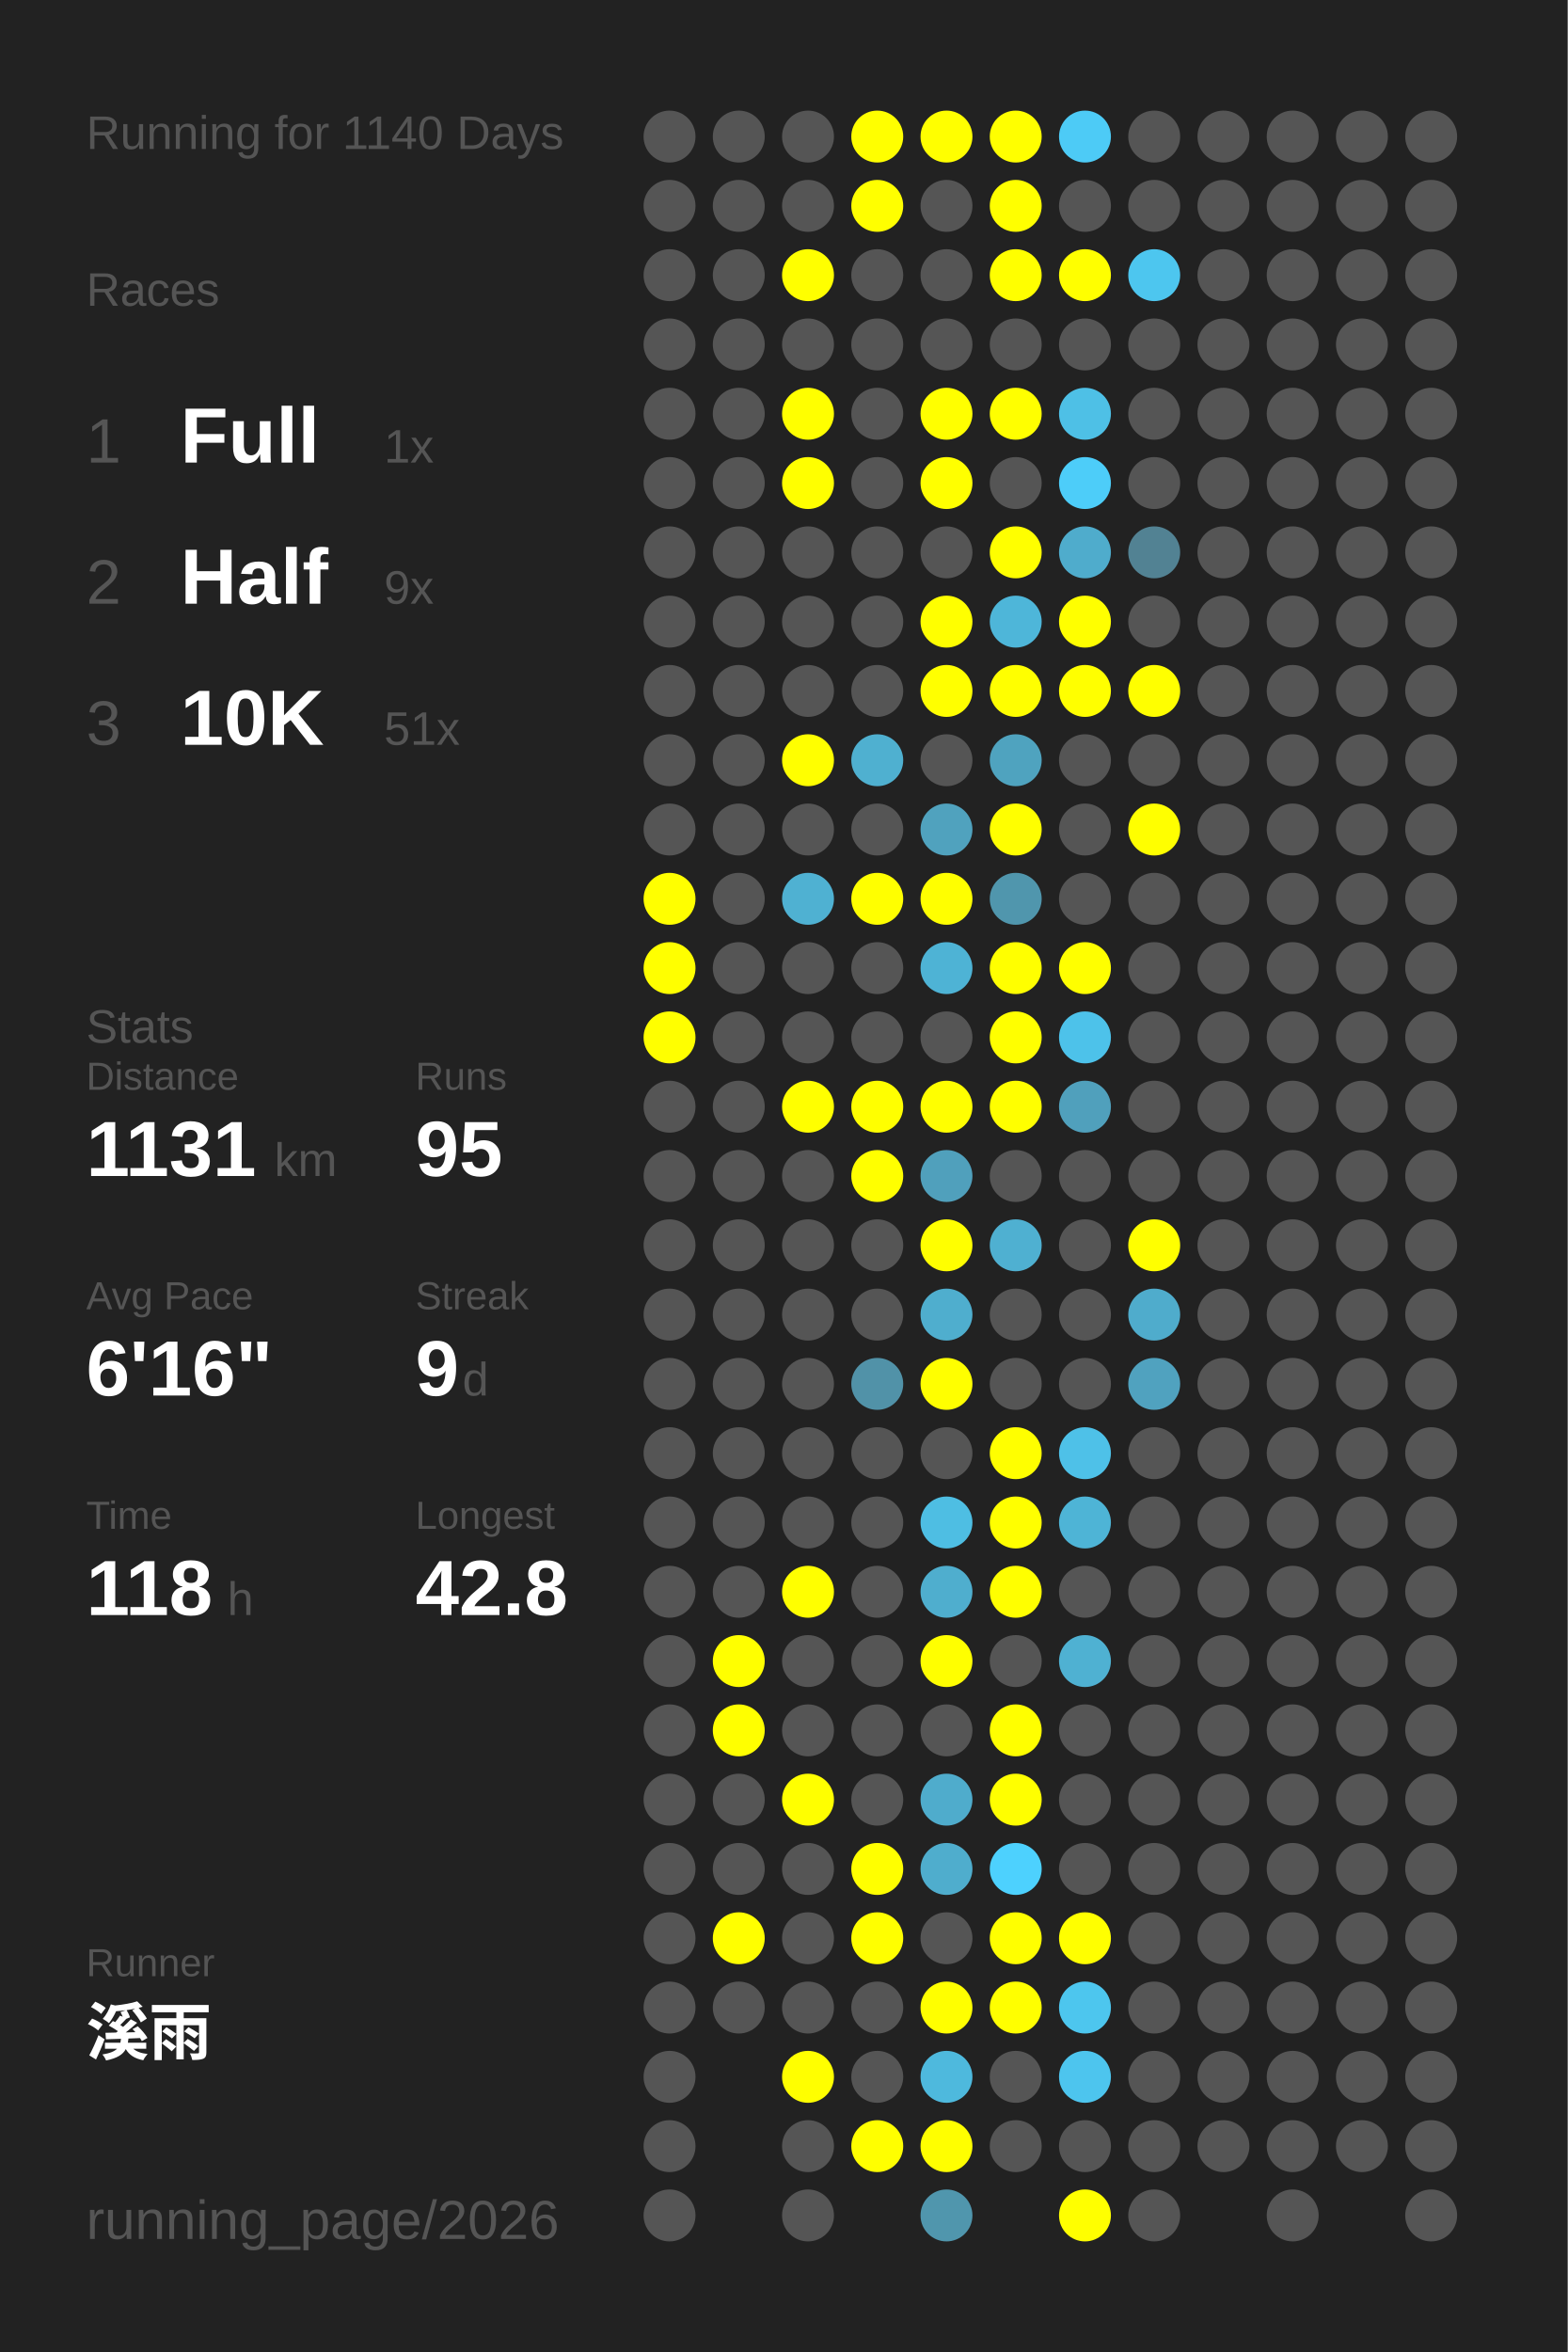
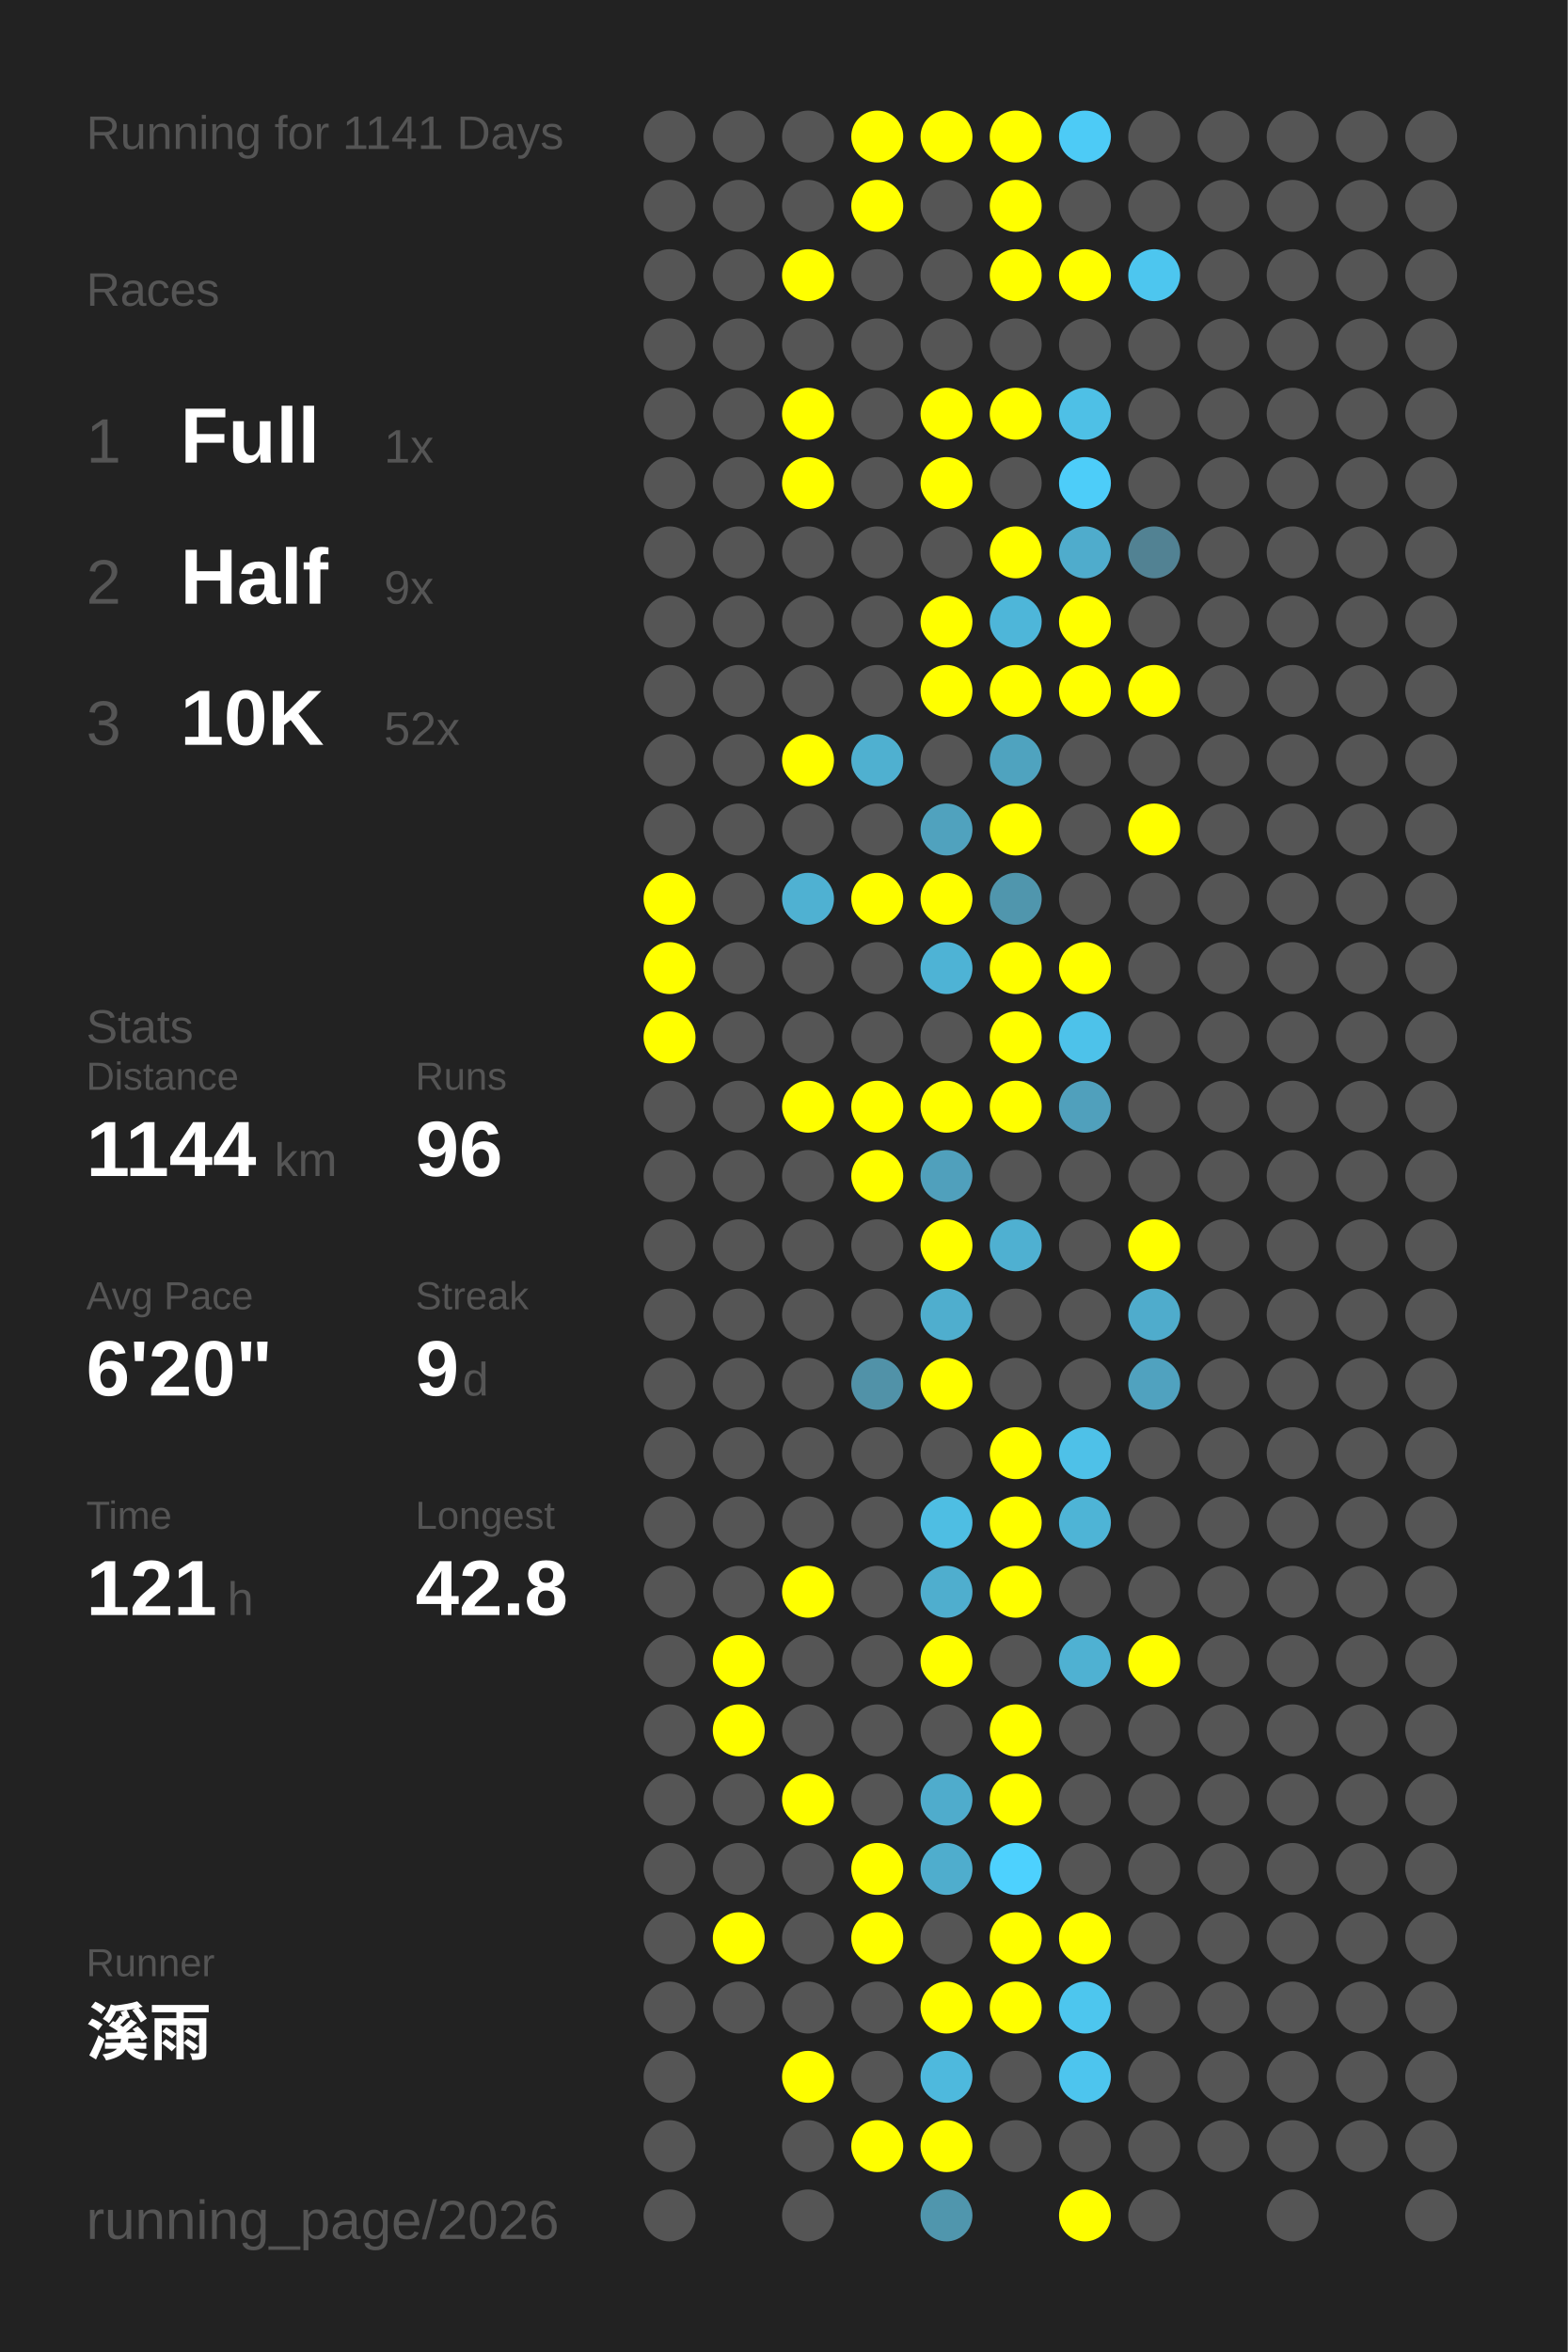
<svg xmlns="http://www.w3.org/2000/svg" baseProfile="full" height="300mm" version="1.1" viewBox="0,0,200,300" width="200mm">
  <defs />
  <rect fill="#222222" height="300" width="200" x="0" y="0" />
-   <text fill="#555555" style="font-size:6px; font-family:Arial;" x="11" y="19">Running for 1140 Days</text>
+   <text fill="#555555" style="font-size:6px; font-family:Arial;" x="11" y="19">Running for 1141 Days</text>
  <text fill="#555555" style="font-size:6px; font-family:Arial;" x="11" y="39">Races</text>
  <text fill="#555555" style="font-size:8px; font-family:Arial;" x="11" y="59">1</text>
  <text fill="#FFFFFF" style="font-size:10px; font-family:Arial; font-weight:bold;" x="23" y="59">Full</text>
  <text fill="#555555" style="font-size:6px; font-family:Arial;" x="49" y="59">1x</text>
  <text fill="#555555" style="font-size:8px; font-family:Arial;" x="11" y="77">2</text>
  <text fill="#FFFFFF" style="font-size:10px; font-family:Arial; font-weight:bold;" x="23" y="77">Half</text>
  <text fill="#555555" style="font-size:6px; font-family:Arial;" x="49" y="77">9x</text>
  <text fill="#555555" style="font-size:8px; font-family:Arial;" x="11" y="95">3</text>
  <text fill="#FFFFFF" style="font-size:10px; font-family:Arial; font-weight:bold;" x="23" y="95">10K</text>
-   <text fill="#555555" style="font-size:6px; font-family:Arial;" x="49" y="95">51x</text>
+   <text fill="#555555" style="font-size:6px; font-family:Arial;" x="49" y="95">52x</text>
  <text fill="#555555" style="font-size:6px; font-family:Arial;" x="11" y="133">Stats</text>
  <text fill="#555555" style="font-size:5px; font-family:Arial;" x="11" y="139">Distance</text>
-   <text fill="#FFFFFF" style="font-size:10px; font-family:Arial; font-weight:bold;" x="11" y="150">1131</text>
+   <text fill="#FFFFFF" style="font-size:10px; font-family:Arial; font-weight:bold;" x="11" y="150">1144</text>
  <text fill="#555555" style="font-size:6px; font-family:Arial;" x="35" y="150">km</text>
  <text fill="#555555" style="font-size:5px; font-family:Arial;" x="53" y="139">Runs</text>
-   <text fill="#FFFFFF" style="font-size:10px; font-family:Arial; font-weight:bold;" x="53" y="150">95</text>
+   <text fill="#FFFFFF" style="font-size:10px; font-family:Arial; font-weight:bold;" x="53" y="150">96</text>
  <text fill="#555555" style="font-size:5px; font-family:Arial;" x="11" y="167">Avg Pace</text>
-   <text fill="#FFFFFF" style="font-size:10px; font-family:Arial; font-weight:bold;" x="11" y="178">6'16"</text>
+   <text fill="#FFFFFF" style="font-size:10px; font-family:Arial; font-weight:bold;" x="11" y="178">6'20"</text>
  <text fill="#555555" style="font-size:5px; font-family:Arial;" x="53" y="167">Streak</text>
  <text fill="#FFFFFF" style="font-size:10px; font-family:Arial; font-weight:bold;" x="53" y="178">9</text>
  <text fill="#555555" style="font-size:6px; font-family:Arial;" x="59" y="178">d</text>
  <text fill="#555555" style="font-size:5px; font-family:Arial;" x="11" y="195">Time</text>
-   <text fill="#FFFFFF" style="font-size:10px; font-family:Arial; font-weight:bold;" x="11" y="206">118</text>
+   <text fill="#FFFFFF" style="font-size:10px; font-family:Arial; font-weight:bold;" x="11" y="206">121</text>
  <text fill="#555555" style="font-size:6px; font-family:Arial;" x="29" y="206">h</text>
  <text fill="#555555" style="font-size:5px; font-family:Arial;" x="53" y="195">Longest</text>
  <text fill="#FFFFFF" style="font-size:10px; font-family:Arial; font-weight:bold;" x="53" y="206">42.8</text>
  <text fill="#555555" style="font-size:5px; font-family:Arial;" x="11" y="252.065">Runner</text>
  <text fill="#FFFFFF" style="font-size:8px; font-family:Arial; font-weight:bold;" x="11" y="262.065">溪雨</text>
  <text fill="#555555" style="font-size:7px; font-family:Arial;" x="11" y="285.581">running_page/2026</text>
  <circle cx="85.417" cy="17.419" fill="#555555" r="3.312" />
  <circle cx="85.417" cy="26.258" fill="#555555" r="3.312" />
  <circle cx="85.417" cy="35.097" fill="#555555" r="3.312" />
  <circle cx="85.417" cy="43.935" fill="#555555" r="3.312" />
  <circle cx="85.417" cy="52.774" fill="#555555" r="3.312" />
  <circle cx="85.417" cy="61.613" fill="#555555" r="3.312" />
  <circle cx="85.417" cy="70.452" fill="#555555" r="3.312" />
  <circle cx="85.417" cy="79.29" fill="#555555" r="3.312" />
  <circle cx="85.417" cy="88.129" fill="#555555" r="3.312" />
  <circle cx="85.417" cy="96.968" fill="#555555" r="3.312" />
  <circle cx="85.417" cy="105.806" fill="#555555" r="3.312" />
  <circle cx="85.417" cy="114.645" fill="#FFFF00" r="3.312" />
  <circle cx="85.417" cy="123.484" fill="#FFFF00" r="3.312" />
  <circle cx="85.417" cy="132.323" fill="#FFFF00" r="3.312" />
  <circle cx="85.417" cy="141.161" fill="#555555" r="3.312" />
  <circle cx="85.417" cy="150" fill="#555555" r="3.312" />
  <circle cx="85.417" cy="158.839" fill="#555555" r="3.312" />
  <circle cx="85.417" cy="167.677" fill="#555555" r="3.312" />
  <circle cx="85.417" cy="176.516" fill="#555555" r="3.312" />
  <circle cx="85.417" cy="185.355" fill="#555555" r="3.312" />
  <circle cx="85.417" cy="194.194" fill="#555555" r="3.312" />
  <circle cx="85.417" cy="203.032" fill="#555555" r="3.312" />
  <circle cx="85.417" cy="211.871" fill="#555555" r="3.312" />
  <circle cx="85.417" cy="220.71" fill="#555555" r="3.312" />
  <circle cx="85.417" cy="229.548" fill="#555555" r="3.312" />
  <circle cx="85.417" cy="238.387" fill="#555555" r="3.312" />
  <circle cx="85.417" cy="247.226" fill="#555555" r="3.312" />
  <circle cx="85.417" cy="256.065" fill="#555555" r="3.312" />
  <circle cx="85.417" cy="264.903" fill="#555555" r="3.312" />
  <circle cx="85.417" cy="273.742" fill="#555555" r="3.312" />
  <circle cx="85.417" cy="282.581" fill="#555555" r="3.312" />
  <circle cx="94.25" cy="17.419" fill="#555555" r="3.312" />
  <circle cx="94.25" cy="26.258" fill="#555555" r="3.312" />
  <circle cx="94.25" cy="35.097" fill="#555555" r="3.312" />
  <circle cx="94.25" cy="43.935" fill="#555555" r="3.312" />
  <circle cx="94.25" cy="52.774" fill="#555555" r="3.312" />
  <circle cx="94.25" cy="61.613" fill="#555555" r="3.312" />
  <circle cx="94.25" cy="70.452" fill="#555555" r="3.312" />
  <circle cx="94.25" cy="79.29" fill="#555555" r="3.312" />
  <circle cx="94.25" cy="88.129" fill="#555555" r="3.312" />
  <circle cx="94.25" cy="96.968" fill="#555555" r="3.312" />
  <circle cx="94.25" cy="105.806" fill="#555555" r="3.312" />
  <circle cx="94.25" cy="114.645" fill="#555555" r="3.312" />
  <circle cx="94.25" cy="123.484" fill="#555555" r="3.312" />
  <circle cx="94.25" cy="132.323" fill="#555555" r="3.312" />
  <circle cx="94.25" cy="141.161" fill="#555555" r="3.312" />
  <circle cx="94.25" cy="150" fill="#555555" r="3.312" />
  <circle cx="94.25" cy="158.839" fill="#555555" r="3.312" />
  <circle cx="94.25" cy="167.677" fill="#555555" r="3.312" />
  <circle cx="94.25" cy="176.516" fill="#555555" r="3.312" />
  <circle cx="94.25" cy="185.355" fill="#555555" r="3.312" />
  <circle cx="94.25" cy="194.194" fill="#555555" r="3.312" />
  <circle cx="94.25" cy="203.032" fill="#555555" r="3.312" />
  <circle cx="94.25" cy="211.871" fill="#FFFF00" r="3.312" />
  <circle cx="94.25" cy="220.71" fill="#FFFF00" r="3.312" />
  <circle cx="94.25" cy="229.548" fill="#555555" r="3.312" />
  <circle cx="94.25" cy="238.387" fill="#555555" r="3.312" />
  <circle cx="94.25" cy="247.226" fill="#FFFF00" r="3.312" />
  <circle cx="94.25" cy="256.065" fill="#555555" r="3.312" />
  <circle cx="103.083" cy="17.419" fill="#555555" r="3.312" />
  <circle cx="103.083" cy="26.258" fill="#555555" r="3.312" />
  <circle cx="103.083" cy="35.097" fill="#FFFF00" r="3.312" />
  <circle cx="103.083" cy="43.935" fill="#555555" r="3.312" />
  <circle cx="103.083" cy="52.774" fill="#FFFF00" r="3.312" />
  <circle cx="103.083" cy="61.613" fill="#FFFF00" r="3.312" />
  <circle cx="103.083" cy="70.452" fill="#555555" r="3.312" />
  <circle cx="103.083" cy="79.29" fill="#555555" r="3.312" />
  <circle cx="103.083" cy="88.129" fill="#555555" r="3.312" />
  <circle cx="103.083" cy="96.968" fill="#FFFF00" r="3.312" />
  <circle cx="103.083" cy="105.806" fill="#555555" r="3.312" />
  <circle cx="103.083" cy="114.645" fill="#4fb1d2" r="3.312" />
  <circle cx="103.083" cy="123.484" fill="#555555" r="3.312" />
  <circle cx="103.083" cy="132.323" fill="#555555" r="3.312" />
  <circle cx="103.083" cy="141.161" fill="#FFFF00" r="3.312" />
  <circle cx="103.083" cy="150" fill="#555555" r="3.312" />
  <circle cx="103.083" cy="158.839" fill="#555555" r="3.312" />
  <circle cx="103.083" cy="167.677" fill="#555555" r="3.312" />
  <circle cx="103.083" cy="176.516" fill="#555555" r="3.312" />
  <circle cx="103.083" cy="185.355" fill="#555555" r="3.312" />
  <circle cx="103.083" cy="194.194" fill="#555555" r="3.312" />
  <circle cx="103.083" cy="203.032" fill="#FFFF00" r="3.312" />
  <circle cx="103.083" cy="211.871" fill="#555555" r="3.312" />
  <circle cx="103.083" cy="220.71" fill="#555555" r="3.312" />
  <circle cx="103.083" cy="229.548" fill="#FFFF00" r="3.312" />
  <circle cx="103.083" cy="238.387" fill="#555555" r="3.312" />
  <circle cx="103.083" cy="247.226" fill="#555555" r="3.312" />
  <circle cx="103.083" cy="256.065" fill="#555555" r="3.312" />
  <circle cx="103.083" cy="264.903" fill="#FFFF00" r="3.312" />
  <circle cx="103.083" cy="273.742" fill="#555555" r="3.312" />
  <circle cx="103.083" cy="282.581" fill="#555555" r="3.312" />
  <circle cx="111.917" cy="17.419" fill="#FFFF00" r="3.312" />
  <circle cx="111.917" cy="26.258" fill="#FFFF00" r="3.312" />
  <circle cx="111.917" cy="35.097" fill="#555555" r="3.312" />
  <circle cx="111.917" cy="43.935" fill="#555555" r="3.312" />
  <circle cx="111.917" cy="52.774" fill="#555555" r="3.312" />
  <circle cx="111.917" cy="61.613" fill="#555555" r="3.312" />
  <circle cx="111.917" cy="70.452" fill="#555555" r="3.312" />
  <circle cx="111.917" cy="79.29" fill="#555555" r="3.312" />
  <circle cx="111.917" cy="88.129" fill="#555555" r="3.312" />
  <circle cx="111.917" cy="96.968" fill="#4fb0d0" r="3.312" />
  <circle cx="111.917" cy="105.806" fill="#555555" r="3.312" />
  <circle cx="111.917" cy="114.645" fill="#FFFF00" r="3.312" />
  <circle cx="111.917" cy="123.484" fill="#555555" r="3.312" />
  <circle cx="111.917" cy="132.323" fill="#555555" r="3.312" />
  <circle cx="111.917" cy="141.161" fill="#FFFF00" r="3.312" />
  <circle cx="111.917" cy="150" fill="#FFFF00" r="3.312" />
  <circle cx="111.917" cy="158.839" fill="#555555" r="3.312" />
  <circle cx="111.917" cy="167.677" fill="#555555" r="3.312" />
  <circle cx="111.917" cy="176.516" fill="#5192a8" r="3.312" />
  <circle cx="111.917" cy="185.355" fill="#555555" r="3.312" />
  <circle cx="111.917" cy="194.194" fill="#555555" r="3.312" />
  <circle cx="111.917" cy="203.032" fill="#555555" r="3.312" />
  <circle cx="111.917" cy="211.871" fill="#555555" r="3.312" />
  <circle cx="111.917" cy="220.71" fill="#555555" r="3.312" />
  <circle cx="111.917" cy="229.548" fill="#555555" r="3.312" />
  <circle cx="111.917" cy="238.387" fill="#FFFF00" r="3.312" />
  <circle cx="111.917" cy="247.226" fill="#FFFF00" r="3.312" />
  <circle cx="111.917" cy="256.065" fill="#555555" r="3.312" />
  <circle cx="111.917" cy="264.903" fill="#555555" r="3.312" />
  <circle cx="111.917" cy="273.742" fill="#FFFF00" r="3.312" />
  <circle cx="120.75" cy="17.419" fill="#FFFF00" r="3.312" />
  <circle cx="120.75" cy="26.258" fill="#555555" r="3.312" />
  <circle cx="120.75" cy="35.097" fill="#555555" r="3.312" />
  <circle cx="120.75" cy="43.935" fill="#555555" r="3.312" />
  <circle cx="120.75" cy="52.774" fill="#FFFF00" r="3.312" />
  <circle cx="120.75" cy="61.613" fill="#FFFF00" r="3.312" />
  <circle cx="120.75" cy="70.452" fill="#555555" r="3.312" />
  <circle cx="120.75" cy="79.29" fill="#FFFF00" r="3.312" />
  <circle cx="120.75" cy="88.129" fill="#FFFF00" r="3.312" />
  <circle cx="120.75" cy="96.968" fill="#555555" r="3.312" />
  <circle cx="120.75" cy="105.806" fill="#50a2be" r="3.312" />
  <circle cx="120.75" cy="114.645" fill="#FFFF00" r="3.312" />
  <circle cx="120.75" cy="123.484" fill="#4eb3d5" r="3.312" />
  <circle cx="120.75" cy="132.323" fill="#555555" r="3.312" />
  <circle cx="120.75" cy="141.161" fill="#FFFF00" r="3.312" />
  <circle cx="120.75" cy="150" fill="#50a0bc" r="3.312" />
  <circle cx="120.75" cy="158.839" fill="#FFFF00" r="3.312" />
  <circle cx="120.75" cy="167.677" fill="#4faece" r="3.312" />
  <circle cx="120.75" cy="176.516" fill="#FFFF00" r="3.312" />
  <circle cx="120.75" cy="185.355" fill="#555555" r="3.312" />
  <circle cx="120.75" cy="194.194" fill="#4ebee3" r="3.312" />
  <circle cx="120.75" cy="203.032" fill="#4faece" r="3.312" />
  <circle cx="120.75" cy="211.871" fill="#FFFF00" r="3.312" />
  <circle cx="120.75" cy="220.71" fill="#555555" r="3.312" />
  <circle cx="120.75" cy="229.548" fill="#4faccc" r="3.312" />
  <circle cx="120.75" cy="238.387" fill="#4fadcd" r="3.312" />
  <circle cx="120.75" cy="247.226" fill="#555555" r="3.312" />
  <circle cx="120.75" cy="256.065" fill="#FFFF00" r="3.312" />
  <circle cx="120.75" cy="264.903" fill="#4eb9dd" r="3.312" />
  <circle cx="120.75" cy="273.742" fill="#FFFF00" r="3.312" />
  <circle cx="120.75" cy="282.581" fill="#5096ad" r="3.312" />
  <circle cx="129.583" cy="17.419" fill="#FFFF00" r="3.312" />
  <circle cx="129.583" cy="26.258" fill="#FFFF00" r="3.312" />
  <circle cx="129.583" cy="35.097" fill="#FFFF00" r="3.312" />
  <circle cx="129.583" cy="43.935" fill="#555555" r="3.312" />
  <circle cx="129.583" cy="52.774" fill="#FFFF00" r="3.312" />
  <circle cx="129.583" cy="61.613" fill="#555555" r="3.312" />
  <circle cx="129.583" cy="70.452" fill="#FFFF00" r="3.312" />
  <circle cx="129.583" cy="79.29" fill="#4eb6d9" r="3.312" />
  <circle cx="129.583" cy="88.129" fill="#FFFF00" r="3.312" />
  <circle cx="129.583" cy="96.968" fill="#4fa3bf" r="3.312" />
  <circle cx="129.583" cy="105.806" fill="#FFFF00" r="3.312" />
  <circle cx="129.583" cy="114.645" fill="#5096ad" r="3.312" />
  <circle cx="129.583" cy="123.484" fill="#FFFF00" r="3.312" />
  <circle cx="129.583" cy="132.323" fill="#FFFF00" r="3.312" />
  <circle cx="129.583" cy="141.161" fill="#FFFF00" r="3.312" />
  <circle cx="129.583" cy="150" fill="#555555" r="3.312" />
  <circle cx="129.583" cy="158.839" fill="#4fb0d1" r="3.312" />
  <circle cx="129.583" cy="167.677" fill="#555555" r="3.312" />
  <circle cx="129.583" cy="176.516" fill="#555555" r="3.312" />
  <circle cx="129.583" cy="185.355" fill="#FFFF00" r="3.312" />
  <circle cx="129.583" cy="194.194" fill="#FFFF00" r="3.312" />
  <circle cx="129.583" cy="203.032" fill="#FFFF00" r="3.312" />
  <circle cx="129.583" cy="211.871" fill="#555555" r="3.312" />
  <circle cx="129.583" cy="220.71" fill="#FFFF00" r="3.312" />
  <circle cx="129.583" cy="229.548" fill="#FFFF00" r="3.312" />
  <circle cx="129.583" cy="238.387" fill="#4dd1fe" r="3.312" />
  <circle cx="129.583" cy="247.226" fill="#FFFF00" r="3.312" />
  <circle cx="129.583" cy="256.065" fill="#FFFF00" r="3.312" />
  <circle cx="129.583" cy="264.903" fill="#555555" r="3.312" />
  <circle cx="129.583" cy="273.742" fill="#555555" r="3.312" />
  <circle cx="138.417" cy="17.419" fill="#4dcbf6" r="3.312" />
  <circle cx="138.417" cy="26.258" fill="#555555" r="3.312" />
  <circle cx="138.417" cy="35.097" fill="#FFFF00" r="3.312" />
  <circle cx="138.417" cy="43.935" fill="#555555" r="3.312" />
  <circle cx="138.417" cy="52.774" fill="#4ec0e6" r="3.312" />
  <circle cx="138.417" cy="61.613" fill="#4dcdf9" r="3.312" />
  <circle cx="138.417" cy="70.452" fill="#4faccc" r="3.312" />
  <circle cx="138.417" cy="79.29" fill="#FFFF00" r="3.312" />
  <circle cx="138.417" cy="88.129" fill="#FFFF00" r="3.312" />
  <circle cx="138.417" cy="96.968" fill="#555555" r="3.312" />
  <circle cx="138.417" cy="105.806" fill="#555555" r="3.312" />
  <circle cx="138.417" cy="114.645" fill="#555555" r="3.312" />
  <circle cx="138.417" cy="123.484" fill="#FFFF00" r="3.312" />
  <circle cx="138.417" cy="132.323" fill="#4dc2ea" r="3.312" />
  <circle cx="138.417" cy="141.161" fill="#50a0bc" r="3.312" />
  <circle cx="138.417" cy="150" fill="#555555" r="3.312" />
  <circle cx="138.417" cy="158.839" fill="#555555" r="3.312" />
  <circle cx="138.417" cy="167.677" fill="#555555" r="3.312" />
  <circle cx="138.417" cy="176.516" fill="#555555" r="3.312" />
  <circle cx="138.417" cy="185.355" fill="#4ec1e8" r="3.312" />
  <circle cx="138.417" cy="194.194" fill="#4eb4d6" r="3.312" />
  <circle cx="138.417" cy="203.032" fill="#555555" r="3.312" />
  <circle cx="138.417" cy="211.871" fill="#4fb1d2" r="3.312" />
  <circle cx="138.417" cy="220.71" fill="#555555" r="3.312" />
  <circle cx="138.417" cy="229.548" fill="#555555" r="3.312" />
  <circle cx="138.417" cy="238.387" fill="#555555" r="3.312" />
  <circle cx="138.417" cy="247.226" fill="#FFFF00" r="3.312" />
  <circle cx="138.417" cy="256.065" fill="#4dc6ee" r="3.312" />
  <circle cx="138.417" cy="264.903" fill="#4dc5ee" r="3.312" />
  <circle cx="138.417" cy="273.742" fill="#555555" r="3.312" />
  <circle cx="138.417" cy="282.581" fill="#FFFF00" r="3.312" />
  <circle cx="147.25" cy="17.419" fill="#555555" r="3.312" />
  <circle cx="147.25" cy="26.258" fill="#555555" r="3.312" />
  <circle cx="147.25" cy="35.097" fill="#4dc6ef" r="3.312" />
  <circle cx="147.25" cy="43.935" fill="#555555" r="3.312" />
  <circle cx="147.25" cy="52.774" fill="#555555" r="3.312" />
  <circle cx="147.25" cy="61.613" fill="#555555" r="3.312" />
  <circle cx="147.25" cy="70.452" fill="#528293" r="3.312" />
  <circle cx="147.25" cy="79.29" fill="#555555" r="3.312" />
  <circle cx="147.25" cy="88.129" fill="#FFFF00" r="3.312" />
  <circle cx="147.25" cy="96.968" fill="#555555" r="3.312" />
  <circle cx="147.25" cy="105.806" fill="#FFFF00" r="3.312" />
  <circle cx="147.25" cy="114.645" fill="#555555" r="3.312" />
  <circle cx="147.25" cy="123.484" fill="#555555" r="3.312" />
  <circle cx="147.25" cy="132.323" fill="#555555" r="3.312" />
  <circle cx="147.25" cy="141.161" fill="#555555" r="3.312" />
  <circle cx="147.25" cy="150" fill="#555555" r="3.312" />
  <circle cx="147.25" cy="158.839" fill="#FFFF00" r="3.312" />
  <circle cx="147.25" cy="167.677" fill="#4faccc" r="3.312" />
  <circle cx="147.25" cy="176.516" fill="#50a2bf" r="3.312" />
  <circle cx="147.25" cy="185.355" fill="#555555" r="3.312" />
  <circle cx="147.25" cy="194.194" fill="#555555" r="3.312" />
  <circle cx="147.25" cy="203.032" fill="#555555" r="3.312" />
-   <circle cx="147.25" cy="211.871" fill="#555555" r="3.312" />
+   <circle cx="147.25" cy="211.871" fill="#FFFF00" r="3.312" />
  <circle cx="147.25" cy="220.71" fill="#555555" r="3.312" />
  <circle cx="147.25" cy="229.548" fill="#555555" r="3.312" />
  <circle cx="147.25" cy="238.387" fill="#555555" r="3.312" />
  <circle cx="147.25" cy="247.226" fill="#555555" r="3.312" />
  <circle cx="147.25" cy="256.065" fill="#555555" r="3.312" />
  <circle cx="147.25" cy="264.903" fill="#555555" r="3.312" />
  <circle cx="147.25" cy="273.742" fill="#555555" r="3.312" />
  <circle cx="147.25" cy="282.581" fill="#555555" r="3.312" />
  <circle cx="156.083" cy="17.419" fill="#555555" r="3.312" />
  <circle cx="156.083" cy="26.258" fill="#555555" r="3.312" />
  <circle cx="156.083" cy="35.097" fill="#555555" r="3.312" />
  <circle cx="156.083" cy="43.935" fill="#555555" r="3.312" />
  <circle cx="156.083" cy="52.774" fill="#555555" r="3.312" />
  <circle cx="156.083" cy="61.613" fill="#555555" r="3.312" />
  <circle cx="156.083" cy="70.452" fill="#555555" r="3.312" />
  <circle cx="156.083" cy="79.29" fill="#555555" r="3.312" />
  <circle cx="156.083" cy="88.129" fill="#555555" r="3.312" />
  <circle cx="156.083" cy="96.968" fill="#555555" r="3.312" />
  <circle cx="156.083" cy="105.806" fill="#555555" r="3.312" />
  <circle cx="156.083" cy="114.645" fill="#555555" r="3.312" />
  <circle cx="156.083" cy="123.484" fill="#555555" r="3.312" />
  <circle cx="156.083" cy="132.323" fill="#555555" r="3.312" />
  <circle cx="156.083" cy="141.161" fill="#555555" r="3.312" />
  <circle cx="156.083" cy="150" fill="#555555" r="3.312" />
  <circle cx="156.083" cy="158.839" fill="#555555" r="3.312" />
  <circle cx="156.083" cy="167.677" fill="#555555" r="3.312" />
  <circle cx="156.083" cy="176.516" fill="#555555" r="3.312" />
  <circle cx="156.083" cy="185.355" fill="#555555" r="3.312" />
  <circle cx="156.083" cy="194.194" fill="#555555" r="3.312" />
  <circle cx="156.083" cy="203.032" fill="#555555" r="3.312" />
  <circle cx="156.083" cy="211.871" fill="#555555" r="3.312" />
  <circle cx="156.083" cy="220.71" fill="#555555" r="3.312" />
  <circle cx="156.083" cy="229.548" fill="#555555" r="3.312" />
  <circle cx="156.083" cy="238.387" fill="#555555" r="3.312" />
  <circle cx="156.083" cy="247.226" fill="#555555" r="3.312" />
  <circle cx="156.083" cy="256.065" fill="#555555" r="3.312" />
  <circle cx="156.083" cy="264.903" fill="#555555" r="3.312" />
  <circle cx="156.083" cy="273.742" fill="#555555" r="3.312" />
  <circle cx="164.917" cy="17.419" fill="#555555" r="3.312" />
  <circle cx="164.917" cy="26.258" fill="#555555" r="3.312" />
  <circle cx="164.917" cy="35.097" fill="#555555" r="3.312" />
  <circle cx="164.917" cy="43.935" fill="#555555" r="3.312" />
  <circle cx="164.917" cy="52.774" fill="#555555" r="3.312" />
  <circle cx="164.917" cy="61.613" fill="#555555" r="3.312" />
  <circle cx="164.917" cy="70.452" fill="#555555" r="3.312" />
  <circle cx="164.917" cy="79.29" fill="#555555" r="3.312" />
  <circle cx="164.917" cy="88.129" fill="#555555" r="3.312" />
  <circle cx="164.917" cy="96.968" fill="#555555" r="3.312" />
  <circle cx="164.917" cy="105.806" fill="#555555" r="3.312" />
  <circle cx="164.917" cy="114.645" fill="#555555" r="3.312" />
  <circle cx="164.917" cy="123.484" fill="#555555" r="3.312" />
  <circle cx="164.917" cy="132.323" fill="#555555" r="3.312" />
  <circle cx="164.917" cy="141.161" fill="#555555" r="3.312" />
  <circle cx="164.917" cy="150" fill="#555555" r="3.312" />
  <circle cx="164.917" cy="158.839" fill="#555555" r="3.312" />
  <circle cx="164.917" cy="167.677" fill="#555555" r="3.312" />
  <circle cx="164.917" cy="176.516" fill="#555555" r="3.312" />
  <circle cx="164.917" cy="185.355" fill="#555555" r="3.312" />
  <circle cx="164.917" cy="194.194" fill="#555555" r="3.312" />
  <circle cx="164.917" cy="203.032" fill="#555555" r="3.312" />
  <circle cx="164.917" cy="211.871" fill="#555555" r="3.312" />
  <circle cx="164.917" cy="220.71" fill="#555555" r="3.312" />
  <circle cx="164.917" cy="229.548" fill="#555555" r="3.312" />
  <circle cx="164.917" cy="238.387" fill="#555555" r="3.312" />
  <circle cx="164.917" cy="247.226" fill="#555555" r="3.312" />
  <circle cx="164.917" cy="256.065" fill="#555555" r="3.312" />
  <circle cx="164.917" cy="264.903" fill="#555555" r="3.312" />
  <circle cx="164.917" cy="273.742" fill="#555555" r="3.312" />
  <circle cx="164.917" cy="282.581" fill="#555555" r="3.312" />
  <circle cx="173.75" cy="17.419" fill="#555555" r="3.312" />
  <circle cx="173.75" cy="26.258" fill="#555555" r="3.312" />
  <circle cx="173.75" cy="35.097" fill="#555555" r="3.312" />
  <circle cx="173.75" cy="43.935" fill="#555555" r="3.312" />
  <circle cx="173.75" cy="52.774" fill="#555555" r="3.312" />
  <circle cx="173.75" cy="61.613" fill="#555555" r="3.312" />
  <circle cx="173.75" cy="70.452" fill="#555555" r="3.312" />
  <circle cx="173.75" cy="79.29" fill="#555555" r="3.312" />
  <circle cx="173.75" cy="88.129" fill="#555555" r="3.312" />
  <circle cx="173.75" cy="96.968" fill="#555555" r="3.312" />
  <circle cx="173.75" cy="105.806" fill="#555555" r="3.312" />
  <circle cx="173.75" cy="114.645" fill="#555555" r="3.312" />
  <circle cx="173.75" cy="123.484" fill="#555555" r="3.312" />
  <circle cx="173.75" cy="132.323" fill="#555555" r="3.312" />
  <circle cx="173.75" cy="141.161" fill="#555555" r="3.312" />
  <circle cx="173.75" cy="150" fill="#555555" r="3.312" />
  <circle cx="173.75" cy="158.839" fill="#555555" r="3.312" />
  <circle cx="173.75" cy="167.677" fill="#555555" r="3.312" />
  <circle cx="173.75" cy="176.516" fill="#555555" r="3.312" />
  <circle cx="173.75" cy="185.355" fill="#555555" r="3.312" />
  <circle cx="173.75" cy="194.194" fill="#555555" r="3.312" />
  <circle cx="173.75" cy="203.032" fill="#555555" r="3.312" />
  <circle cx="173.75" cy="211.871" fill="#555555" r="3.312" />
  <circle cx="173.75" cy="220.71" fill="#555555" r="3.312" />
  <circle cx="173.75" cy="229.548" fill="#555555" r="3.312" />
  <circle cx="173.75" cy="238.387" fill="#555555" r="3.312" />
  <circle cx="173.75" cy="247.226" fill="#555555" r="3.312" />
  <circle cx="173.75" cy="256.065" fill="#555555" r="3.312" />
  <circle cx="173.75" cy="264.903" fill="#555555" r="3.312" />
  <circle cx="173.75" cy="273.742" fill="#555555" r="3.312" />
  <circle cx="182.583" cy="17.419" fill="#555555" r="3.312" />
  <circle cx="182.583" cy="26.258" fill="#555555" r="3.312" />
  <circle cx="182.583" cy="35.097" fill="#555555" r="3.312" />
  <circle cx="182.583" cy="43.935" fill="#555555" r="3.312" />
  <circle cx="182.583" cy="52.774" fill="#555555" r="3.312" />
  <circle cx="182.583" cy="61.613" fill="#555555" r="3.312" />
  <circle cx="182.583" cy="70.452" fill="#555555" r="3.312" />
  <circle cx="182.583" cy="79.29" fill="#555555" r="3.312" />
  <circle cx="182.583" cy="88.129" fill="#555555" r="3.312" />
  <circle cx="182.583" cy="96.968" fill="#555555" r="3.312" />
  <circle cx="182.583" cy="105.806" fill="#555555" r="3.312" />
  <circle cx="182.583" cy="114.645" fill="#555555" r="3.312" />
  <circle cx="182.583" cy="123.484" fill="#555555" r="3.312" />
  <circle cx="182.583" cy="132.323" fill="#555555" r="3.312" />
  <circle cx="182.583" cy="141.161" fill="#555555" r="3.312" />
  <circle cx="182.583" cy="150" fill="#555555" r="3.312" />
  <circle cx="182.583" cy="158.839" fill="#555555" r="3.312" />
  <circle cx="182.583" cy="167.677" fill="#555555" r="3.312" />
  <circle cx="182.583" cy="176.516" fill="#555555" r="3.312" />
  <circle cx="182.583" cy="185.355" fill="#555555" r="3.312" />
  <circle cx="182.583" cy="194.194" fill="#555555" r="3.312" />
  <circle cx="182.583" cy="203.032" fill="#555555" r="3.312" />
  <circle cx="182.583" cy="211.871" fill="#555555" r="3.312" />
  <circle cx="182.583" cy="220.71" fill="#555555" r="3.312" />
  <circle cx="182.583" cy="229.548" fill="#555555" r="3.312" />
  <circle cx="182.583" cy="238.387" fill="#555555" r="3.312" />
  <circle cx="182.583" cy="247.226" fill="#555555" r="3.312" />
  <circle cx="182.583" cy="256.065" fill="#555555" r="3.312" />
  <circle cx="182.583" cy="264.903" fill="#555555" r="3.312" />
  <circle cx="182.583" cy="273.742" fill="#555555" r="3.312" />
  <circle cx="182.583" cy="282.581" fill="#555555" r="3.312" />
</svg>
